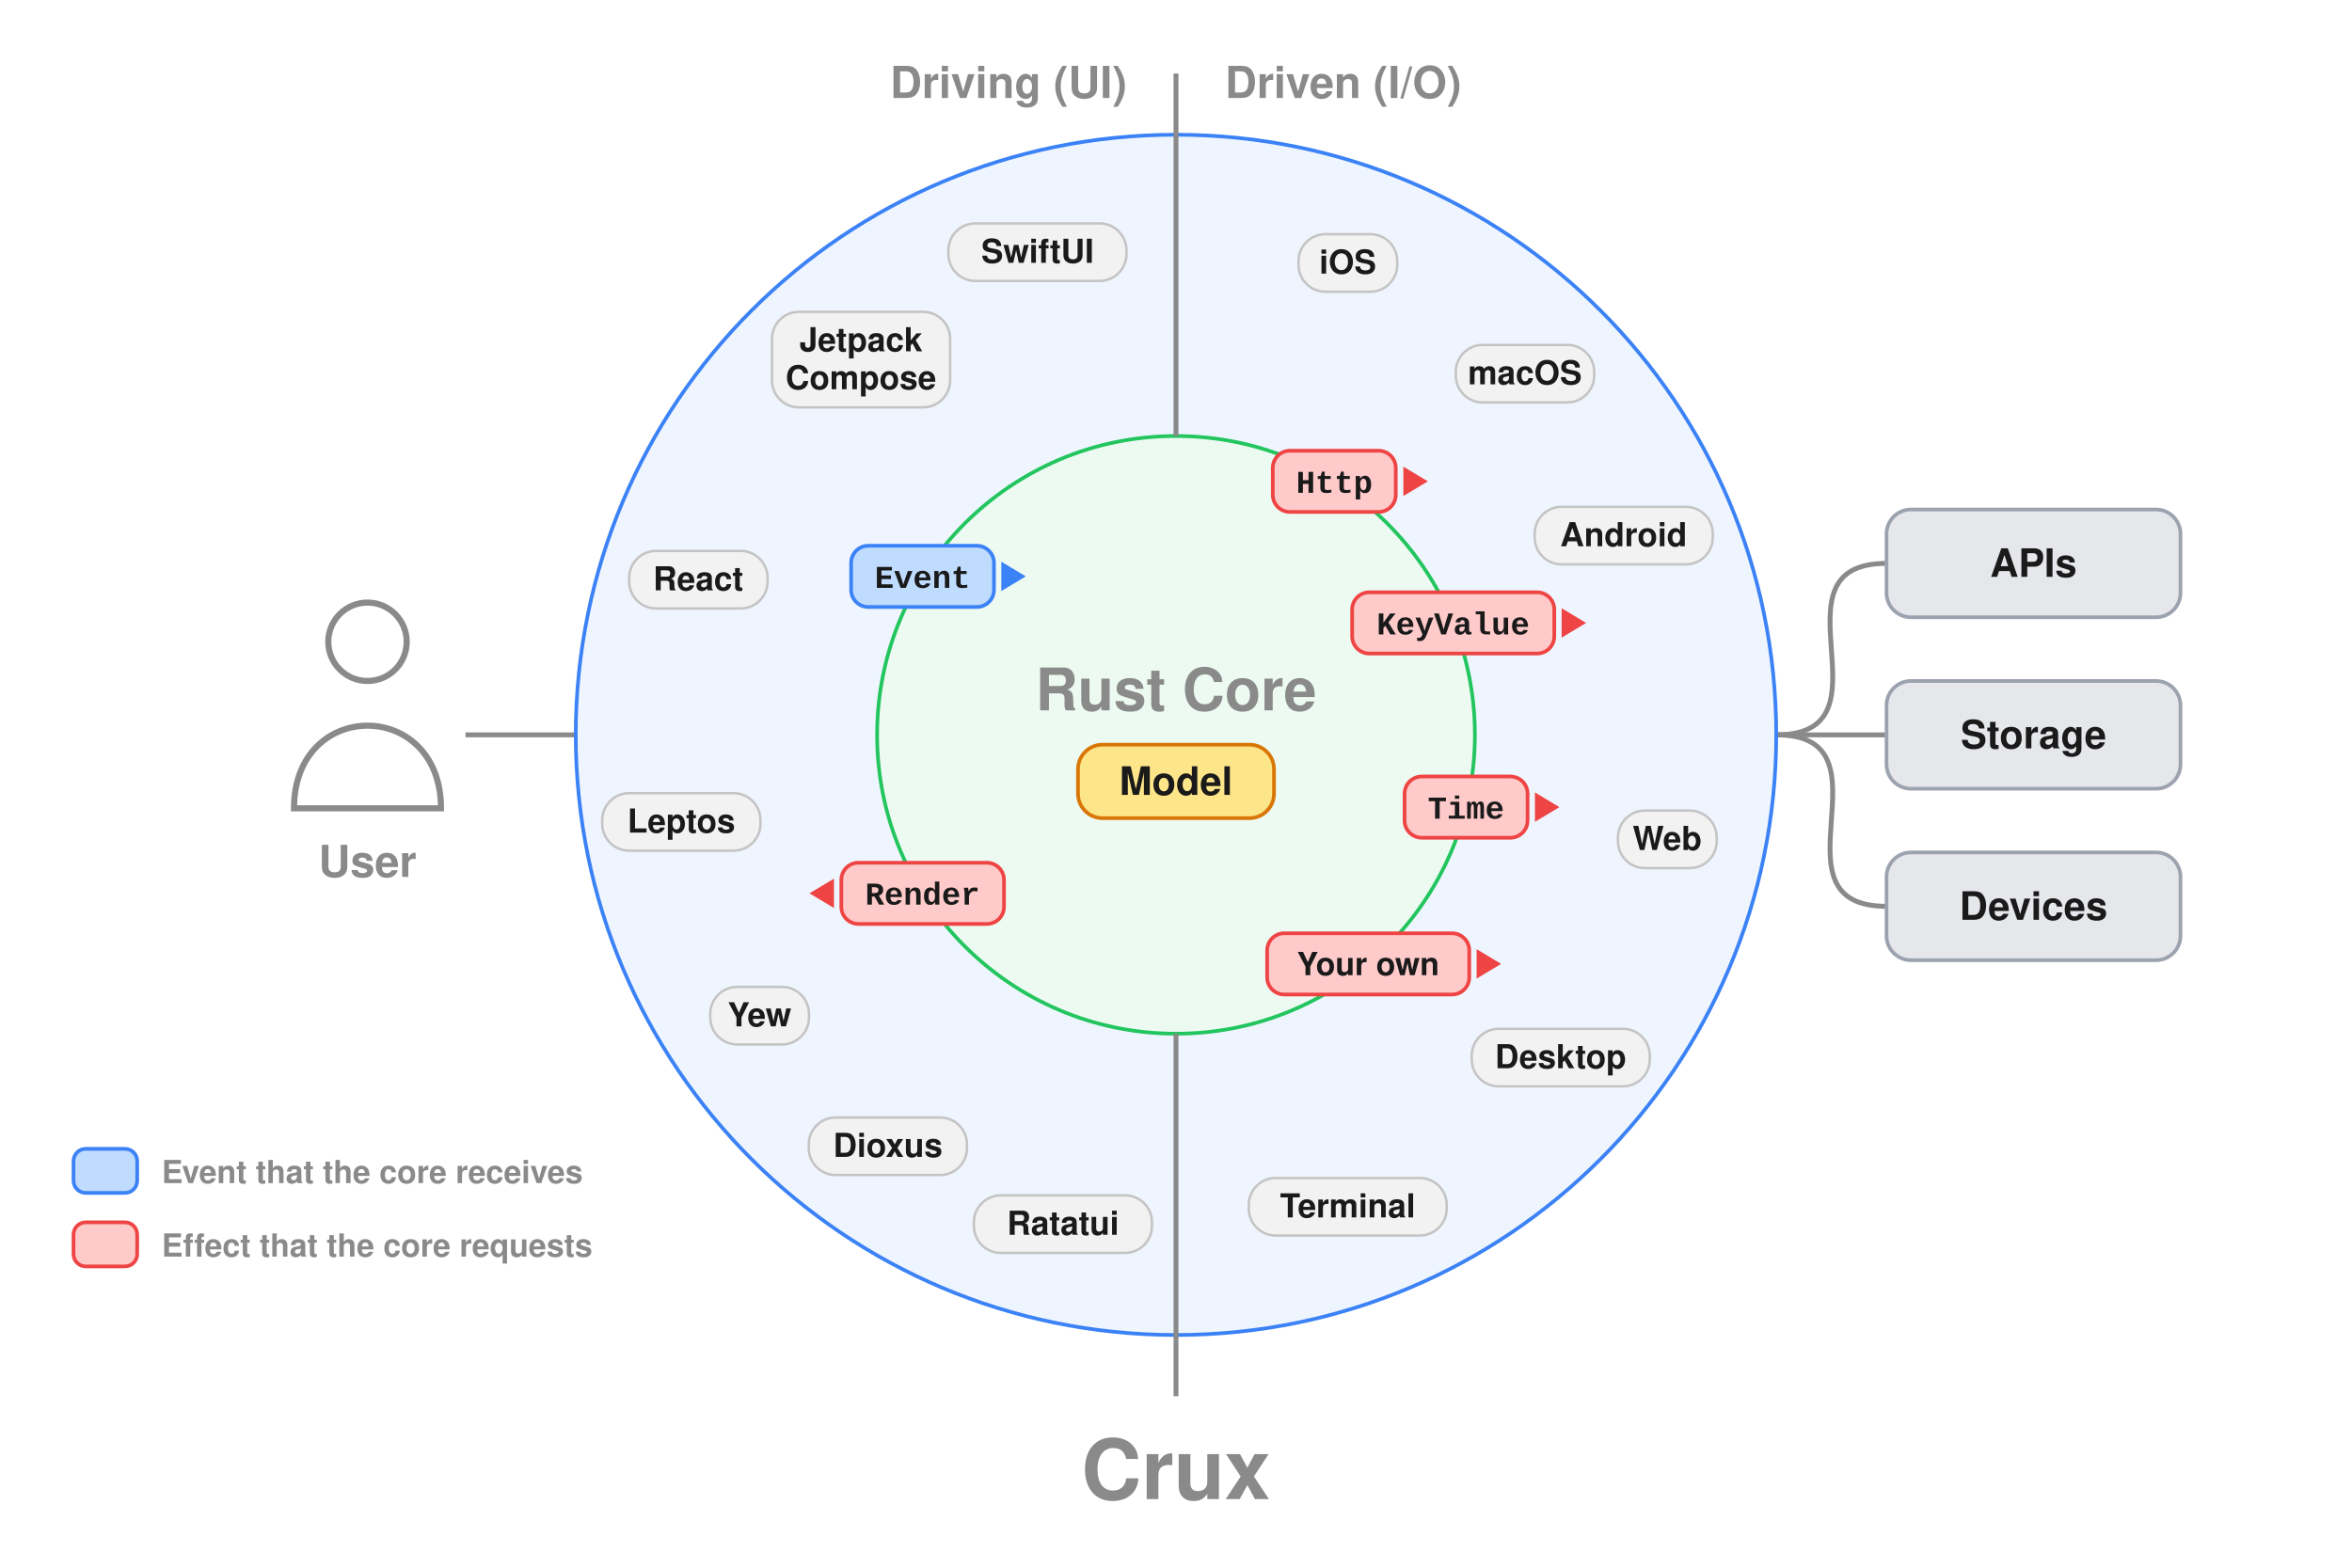
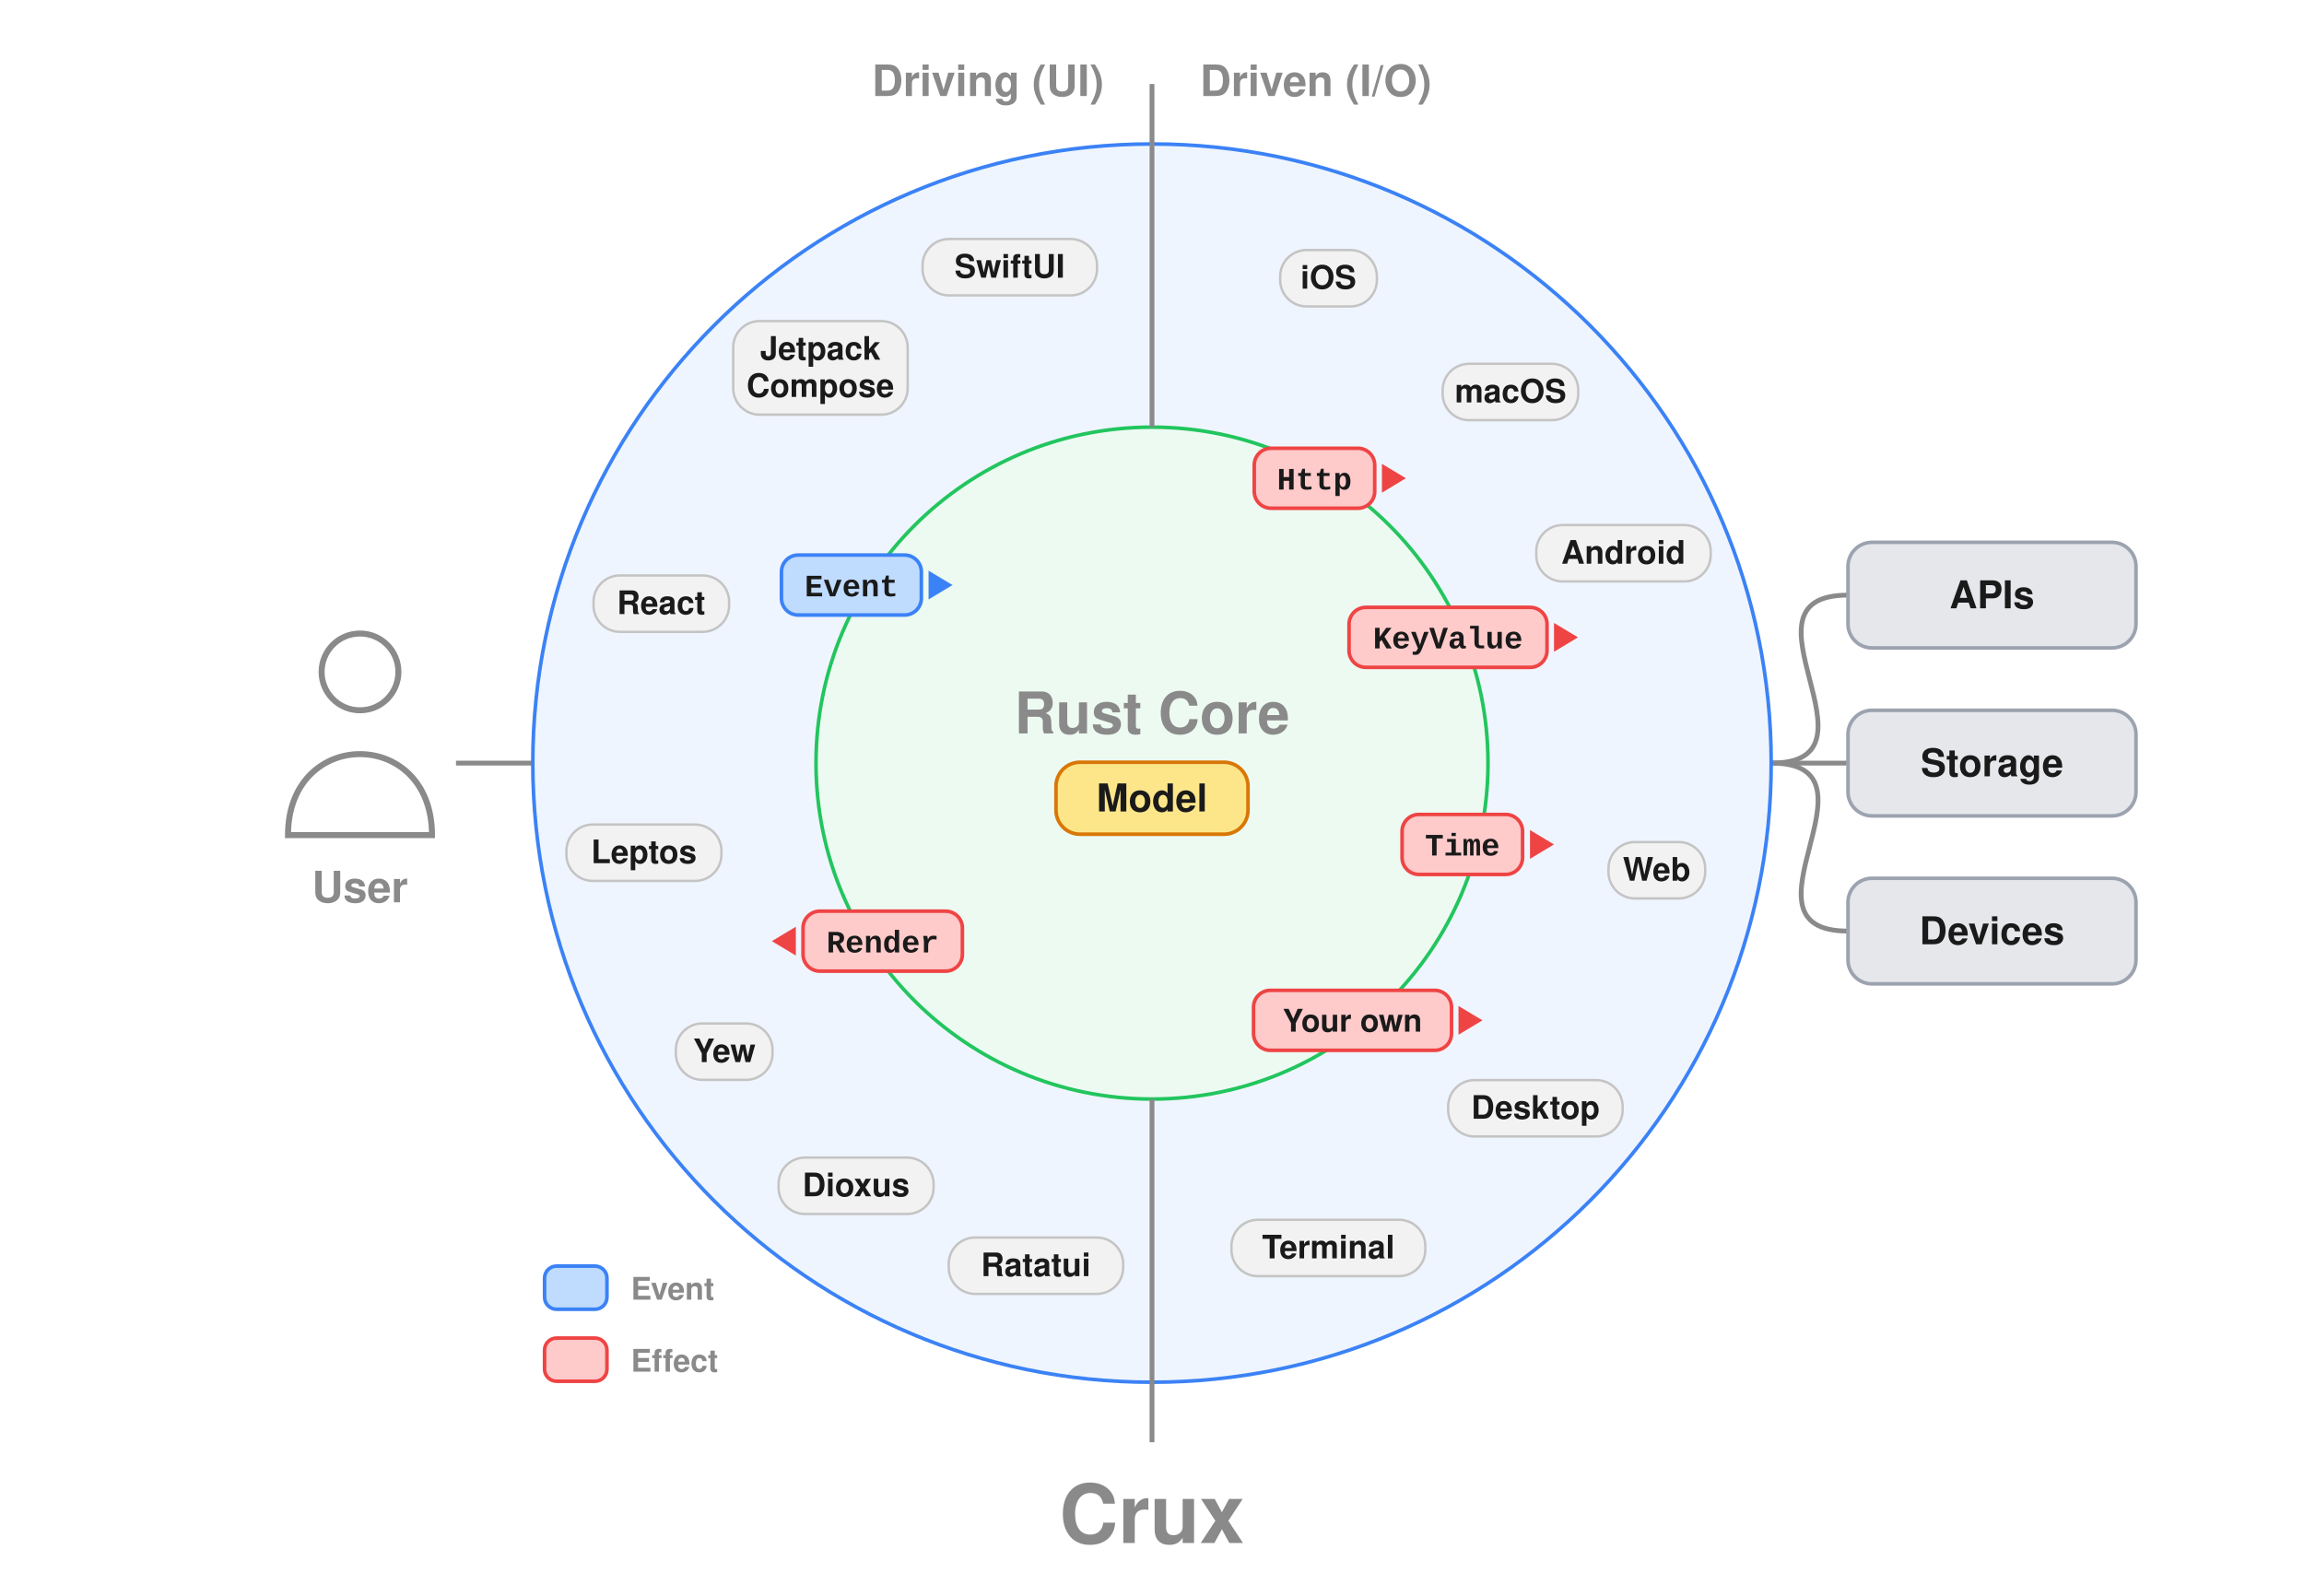
- <svg xmlns="http://www.w3.org/2000/svg" viewBox="0 0 960 640" width="960" height="640" role="img" aria-labelledby="title desc">
+ <svg xmlns="http://www.w3.org/2000/svg" viewBox="0 0 960 665" width="960" height="665" role="img" aria-labelledby="title desc">
  <style>
text { font-family: system-ui, -apple-system, "Segoe UI", Helvetica, Arial, sans-serif; fill: #1a1a1a; }
.m { font-family: ui-monospace, SFMono-Regular, Menlo, Consolas, "Liberation Mono", monospace; }
.h { font-size: 18px; font-weight: 700; fill: #8a8a8a; }
.b { font-size: 16px; font-weight: 600; }
.s { font-size: 12px; }
.l { font-size: 12.5px; }
.ln { stroke: #8a8a8a; stroke-width: 2; fill: none; }
.dash { stroke-dasharray: 6 5; }
.pill { fill: #f2f2f2; stroke: #c4c4c4; stroke-width: 1; }
@media (prefers-color-scheme: dark) {
  .h { fill: #a8a8a8; }
}
</style>
  <defs>
    <marker id="a" viewBox="0 0 10 10" refX="9" refY="5" markerWidth="8" markerHeight="8" orient="auto-start-reverse">
      <path d="M0,0 L10,5 L0,10 z" fill="#8a8a8a" />
    </marker>
  </defs>
  <text x="460" y="40" text-anchor="end" class="h">Driving (UI)</text>
  <text x="500" y="40" text-anchor="start" class="h">Driven (I/O)</text>
-   <line x1="190" y1="300" x2="235" y2="300" class="ln" />
-   <circle cx="150" cy="262" r="16" fill="none" stroke="#8a8a8a" stroke-width="2.5" />
-   <path d="M120,330 C120,285 180,285 180,330 Z" fill="none" stroke="#8a8a8a" stroke-width="2.5" />
-   <text x="150" y="358" text-anchor="middle" class="h">User</text>
-   <path d="M725,300 C775,300 720,230 770,230" class="ln" />
-   <rect x="770" y="208" width="120" height="44" rx="10" fill="#e5e7eb" stroke="#9ca3af" stroke-width="1.5" />
-   <text x="830.0" y="235.5" text-anchor="middle" class="b">APIs</text>
-   <path d="M725,300 C775,300 720,300 770,300" class="ln" />
-   <rect x="770" y="278" width="120" height="44" rx="10" fill="#e5e7eb" stroke="#9ca3af" stroke-width="1.5" />
-   <text x="830.0" y="305.5" text-anchor="middle" class="b">Storage</text>
-   <path d="M725,300 C775,300 720,370 770,370" class="ln" />
-   <rect x="770" y="348" width="120" height="44" rx="10" fill="#e5e7eb" stroke="#9ca3af" stroke-width="1.5" />
-   <text x="830.0" y="375.5" text-anchor="middle" class="b">Devices</text>
-   <path d="M235,300 a245,245 0 1,0 490,0 a245,245 0 1,0 -490,0 Z M358,300 a122,122 0 1,0 244,0 a122,122 0 1,0 -244,0 Z" fill="#3b82f6" fill-opacity="0.08" fill-rule="evenodd" />
-   <circle cx="480" cy="300" r="245" fill="none" stroke="#3b82f6" stroke-width="1.5" />
-   <circle cx="480" cy="300" r="122" fill="#22c55e" fill-opacity="0.08" stroke="#22c55e" stroke-width="1.5" />
-   <line x1="480" y1="30" x2="480" y2="178" class="ln" />
-   <line x1="480" y1="422" x2="480" y2="570" class="ln" />
-   <text x="480" y="612" text-anchor="middle" class="h" style="font-size:34px">Crux</text>
-   <rect x="387.1" y="91.2" width="72.7" height="23.5" rx="11.0" class="pill" />
-   <text x="423.5" y="107.3" text-anchor="middle" style="font-size:13.5px;font-weight:600">SwiftUI</text>
-   <rect x="315.1" y="127.3" width="72.7" height="39.0" rx="11.0" class="pill" />
-   <text x="351.4" y="143.4" text-anchor="middle" style="font-size:13.5px;font-weight:600">Jetpack</text>
-   <text x="351.4" y="158.9" text-anchor="middle" style="font-size:13.5px;font-weight:600">Compose</text>
-   <rect x="256.8" y="224.9" width="56.5" height="23.5" rx="11.0" class="pill" />
-   <text x="285.0" y="241.0" text-anchor="middle" style="font-size:13.5px;font-weight:600">React</text>
-   <rect x="245.8" y="323.8" width="64.6" height="23.5" rx="11.0" class="pill" />
-   <text x="278.1" y="339.9" text-anchor="middle" style="font-size:13.5px;font-weight:600">Leptos</text>
-   <rect x="289.9" y="402.9" width="40.3" height="23.5" rx="11.0" class="pill" />
-   <text x="310.0" y="419.0" text-anchor="middle" style="font-size:13.5px;font-weight:600">Yew</text>
-   <rect x="330.1" y="456.2" width="64.6" height="23.5" rx="11.0" class="pill" />
-   <text x="362.4" y="472.3" text-anchor="middle" style="font-size:13.5px;font-weight:600">Dioxus</text>
-   <rect x="397.5" y="488.0" width="72.7" height="23.5" rx="11.0" class="pill" />
-   <text x="433.9" y="504.1" text-anchor="middle" style="font-size:13.5px;font-weight:600">Ratatui</text>
-   <rect x="530.0" y="95.6" width="40.3" height="23.5" rx="11.0" class="pill" />
-   <text x="550.1" y="111.7" text-anchor="middle" style="font-size:13.5px;font-weight:600">iOS</text>
-   <rect x="594.2" y="140.8" width="56.5" height="23.5" rx="11.0" class="pill" />
-   <text x="622.4" y="156.9" text-anchor="middle" style="font-size:13.5px;font-weight:600">macOS</text>
-   <rect x="626.4" y="206.9" width="72.7" height="23.5" rx="11.0" class="pill" />
-   <text x="662.7" y="223.0" text-anchor="middle" style="font-size:13.5px;font-weight:600">Android</text>
-   <rect x="660.4" y="330.9" width="40.3" height="23.5" rx="11.0" class="pill" />
-   <text x="680.5" y="347.0" text-anchor="middle" style="font-size:13.5px;font-weight:600">Web</text>
-   <rect x="600.7" y="420.0" width="72.7" height="23.5" rx="11.0" class="pill" />
-   <text x="637.0" y="436.1" text-anchor="middle" style="font-size:13.5px;font-weight:600">Desktop</text>
-   <rect x="509.7" y="480.9" width="80.8" height="23.5" rx="11.0" class="pill" />
-   <text x="550.1" y="497.0" text-anchor="middle" style="font-size:13.5px;font-weight:600">Terminal</text>
-   <text x="480" y="290" text-anchor="middle" class="h" style="font-size:24px">Rust Core</text>
-   <rect x="440" y="304" width="80" height="30" rx="10" fill="#fde68a" stroke="#d97706" stroke-width="1.5" />
-   <text x="480.0" y="324.5" text-anchor="middle" class="b">Model</text>
-   <rect x="347.4" y="222.8" width="58.3" height="25.0" rx="7" fill="#bfdbfe" stroke="#3b82f6" stroke-width="1.5" />
-   <text x="376.538" y="240.0" text-anchor="middle" class="m" style="font-size:13px;font-weight:600">Event</text>
-   <polygon points="408.7,229.3 408.7,241.3 418.7,235.3" fill="#3b82f6" />
-   <rect x="343.4" y="352.2" width="66.4" height="25.0" rx="7" fill="#fecaca" stroke="#ef4444" stroke-width="1.5" />
-   <text x="376.538" y="369.3" text-anchor="middle" class="m" style="font-size:13px;font-weight:600">Render</text>
-   <polygon points="340.4,358.7 340.4,370.7 330.4,364.7" fill="#ef4444" />
-   <rect x="519.5" y="184.0" width="50.2" height="25.0" rx="7" fill="#fecaca" stroke="#ef4444" stroke-width="1.5" />
-   <text x="544.65" y="201.2" text-anchor="middle" class="m" style="font-size:13px;font-weight:600">Http</text>
-   <polygon points="572.8,190.5 572.8,202.5 582.8,196.5" fill="#ef4444" />
-   <rect x="551.9" y="241.8" width="82.5" height="25.0" rx="7" fill="#fecaca" stroke="#ef4444" stroke-width="1.5" />
-   <text x="593.116" y="259.0" text-anchor="middle" class="m" style="font-size:13px;font-weight:600">KeyValue</text>
-   <polygon points="637.4,248.3 637.4,260.3 647.4,254.3" fill="#ef4444" />
-   <rect x="573.3" y="317.0" width="50.2" height="25.0" rx="7" fill="#fecaca" stroke="#ef4444" stroke-width="1.5" />
-   <text x="598.376" y="334.2" text-anchor="middle" class="m" style="font-size:13px;font-weight:600">Time</text>
-   <polygon points="626.5,323.5 626.5,335.5 636.5,329.5" fill="#ef4444" />
-   <rect x="517.2" y="381.0" width="82.5" height="25.0" rx="7" fill="#fecaca" stroke="#ef4444" stroke-width="1.5" />
-   <text x="558.42" y="398.1" text-anchor="middle" style="font-size:13px;font-weight:600">Your own</text>
-   <polygon points="602.7,387.5 602.7,399.5 612.7,393.5" fill="#ef4444" />
-   <rect x="30" y="469" width="26" height="18" rx="5" fill="#bfdbfe" stroke="#3b82f6" stroke-width="1.5" />
-   <text x="66" y="483" class="s" style="fill:#8a8a8a;font-size:13px;font-weight:600">Event that the core receives</text>
-   <rect x="30" y="499" width="26" height="18" rx="5" fill="#fecaca" stroke="#ef4444" stroke-width="1.5" />
-   <text x="66" y="513" class="s" style="fill:#8a8a8a;font-size:13px;font-weight:600">Effect that the core requests</text>
+   <line x1="190" y1="318" x2="222" y2="318" class="ln" />
+   <circle cx="150" cy="280" r="16" fill="none" stroke="#8a8a8a" stroke-width="2.5" />
+   <path d="M120,348 C120,303 180,303 180,348 Z" fill="none" stroke="#8a8a8a" stroke-width="2.5" />
+   <text x="150" y="376" text-anchor="middle" class="h">User</text>
+   <path d="M738,318 C788,318 720,248 770,248" class="ln" />
+   <rect x="770" y="226" width="120" height="44" rx="10" fill="#e5e7eb" stroke="#9ca3af" stroke-width="1.5" />
+   <text x="830.0" y="253.5" text-anchor="middle" class="b">APIs</text>
+   <path d="M738,318 C788,318 720,318 770,318" class="ln" />
+   <rect x="770" y="296" width="120" height="44" rx="10" fill="#e5e7eb" stroke="#9ca3af" stroke-width="1.5" />
+   <text x="830.0" y="323.5" text-anchor="middle" class="b">Storage</text>
+   <path d="M738,318 C788,318 720,388 770,388" class="ln" />
+   <rect x="770" y="366" width="120" height="44" rx="10" fill="#e5e7eb" stroke="#9ca3af" stroke-width="1.5" />
+   <text x="830.0" y="393.5" text-anchor="middle" class="b">Devices</text>
+   <path d="M222,318 a258,258 0 1,0 516,0 a258,258 0 1,0 -516,0 Z M340,318 a140,140 0 1,0 280,0 a140,140 0 1,0 -280,0 Z" fill="#3b82f6" fill-opacity="0.08" fill-rule="evenodd" />
+   <circle cx="480" cy="318" r="258" fill="none" stroke="#3b82f6" stroke-width="1.5" />
+   <circle cx="480" cy="318" r="140" fill="#22c55e" fill-opacity="0.08" stroke="#22c55e" stroke-width="1.5" />
+   <line x1="480" y1="35" x2="480" y2="178" class="ln" />
+   <line x1="480" y1="458" x2="480" y2="601" class="ln" />
+   <text x="480" y="643" text-anchor="middle" class="h" style="font-size:34px">Crux</text>
+   <rect x="384.4" y="99.6" width="72.7" height="23.5" rx="11.0" class="pill" />
+   <text x="420.7" y="115.7" text-anchor="middle" style="font-size:13.5px;font-weight:600">SwiftUI</text>
+   <rect x="305.5" y="133.8" width="72.7" height="39.0" rx="11.0" class="pill" />
+   <text x="341.8" y="149.9" text-anchor="middle" style="font-size:13.5px;font-weight:600">Jetpack</text>
+   <text x="341.8" y="165.4" text-anchor="middle" style="font-size:13.5px;font-weight:600">Compose</text>
+   <rect x="247.3" y="239.8" width="56.5" height="23.5" rx="11.0" class="pill" />
+   <text x="275.5" y="255.9" text-anchor="middle" style="font-size:13.5px;font-weight:600">React</text>
+   <rect x="236.0" y="343.6" width="64.6" height="23.5" rx="11.0" class="pill" />
+   <text x="268.3" y="359.7" text-anchor="middle" style="font-size:13.5px;font-weight:600">Leptos</text>
+   <rect x="281.6" y="426.5" width="40.3" height="23.5" rx="11.0" class="pill" />
+   <text x="301.8" y="442.6" text-anchor="middle" style="font-size:13.5px;font-weight:600">Yew</text>
+   <rect x="324.4" y="482.4" width="64.6" height="23.5" rx="11.0" class="pill" />
+   <text x="356.7" y="498.5" text-anchor="middle" style="font-size:13.5px;font-weight:600">Dioxus</text>
+   <rect x="395.3" y="515.7" width="72.7" height="23.5" rx="11.0" class="pill" />
+   <text x="431.6" y="531.8" text-anchor="middle" style="font-size:13.5px;font-weight:600">Ratatui</text>
+   <rect x="533.4" y="104.2" width="40.3" height="23.5" rx="11.0" class="pill" />
+   <text x="553.5" y="120.3" text-anchor="middle" style="font-size:13.5px;font-weight:600">iOS</text>
+   <rect x="601.1" y="151.6" width="56.5" height="23.5" rx="11.0" class="pill" />
+   <text x="629.4" y="167.7" text-anchor="middle" style="font-size:13.5px;font-weight:600">macOS</text>
+   <rect x="640.1" y="218.8" width="72.7" height="23.5" rx="11.0" class="pill" />
+   <text x="676.4" y="234.9" text-anchor="middle" style="font-size:13.5px;font-weight:600">Android</text>
+   <rect x="670.2" y="350.9" width="40.3" height="23.5" rx="11.0" class="pill" />
+   <text x="690.3" y="367.0" text-anchor="middle" style="font-size:13.5px;font-weight:600">Web</text>
+   <rect x="603.4" y="450.1" width="72.7" height="23.5" rx="11.0" class="pill" />
+   <text x="639.8" y="466.2" text-anchor="middle" style="font-size:13.5px;font-weight:600">Desktop</text>
+   <rect x="513.1" y="508.3" width="80.8" height="23.5" rx="11.0" class="pill" />
+   <text x="553.5" y="524.4" text-anchor="middle" style="font-size:13.5px;font-weight:600">Terminal</text>
+   <text x="480" y="305.64" text-anchor="middle" class="h" style="font-size:24px">Rust Core</text>
+   <rect x="440" y="317.64" width="80" height="30" rx="10" fill="#fde68a" stroke="#d97706" stroke-width="1.5" />
+   <text x="480.0" y="338.14" text-anchor="middle" class="b">Model</text>
+   <rect x="325.6" y="231.3" width="58.3" height="25.0" rx="7" fill="#bfdbfe" stroke="#3b82f6" stroke-width="1.5" />
+   <text x="354.773" y="248.5" text-anchor="middle" class="m" style="font-size:13px;font-weight:600">Event</text>
+   <polygon points="386.9,237.8 386.9,249.8 396.9,243.8" fill="#3b82f6" />
+   <rect x="334.6" y="379.7" width="66.4" height="25.0" rx="7" fill="#fecaca" stroke="#ef4444" stroke-width="1.5" />
+   <text x="367.773" y="396.9" text-anchor="middle" class="m" style="font-size:13px;font-weight:600">Render</text>
+   <polygon points="331.6,386.2 331.6,398.2 321.6,392.2" fill="#ef4444" />
+   <rect x="522.6" y="186.8" width="50.2" height="25.0" rx="7" fill="#fecaca" stroke="#ef4444" stroke-width="1.5" />
+   <text x="547.689" y="204.0" text-anchor="middle" class="m" style="font-size:13px;font-weight:600">Http</text>
+   <polygon points="575.8,193.3 575.8,205.3 585.8,199.3" fill="#ef4444" />
+   <rect x="562.1" y="253.1" width="82.5" height="25.0" rx="7" fill="#fecaca" stroke="#ef4444" stroke-width="1.5" />
+   <text x="603.306" y="270.2" text-anchor="middle" class="m" style="font-size:13px;font-weight:600">KeyValue</text>
+   <polygon points="647.5,259.6 647.5,271.6 657.5,265.6" fill="#ef4444" />
+   <rect x="584.2" y="339.4" width="50.2" height="25.0" rx="7" fill="#fecaca" stroke="#ef4444" stroke-width="1.5" />
+   <text x="609.341" y="356.5" text-anchor="middle" class="m" style="font-size:13px;font-weight:600">Time</text>
+   <polygon points="637.5,345.9 637.5,357.9 647.5,351.9" fill="#ef4444" />
+   <rect x="522.3" y="412.7" width="82.5" height="25.0" rx="7" fill="#fecaca" stroke="#ef4444" stroke-width="1.5" />
+   <text x="563.49" y="429.9" text-anchor="middle" style="font-size:13px;font-weight:600">Your own</text>
+   <polygon points="607.7,419.2 607.7,431.2 617.7,425.2" fill="#ef4444" />
+   <rect x="226.9" y="527.6" width="26" height="18" rx="5" fill="#bfdbfe" stroke="#3b82f6" stroke-width="1.5" />
+   <text x="262.9" y="541.6" class="s" style="fill:#8a8a8a;font-size:13px;font-weight:600">Event</text>
+   <rect x="226.9" y="557.6" width="26" height="18" rx="5" fill="#fecaca" stroke="#ef4444" stroke-width="1.5" />
+   <text x="262.9" y="571.6" class="s" style="fill:#8a8a8a;font-size:13px;font-weight:600">Effect</text>
</svg>
